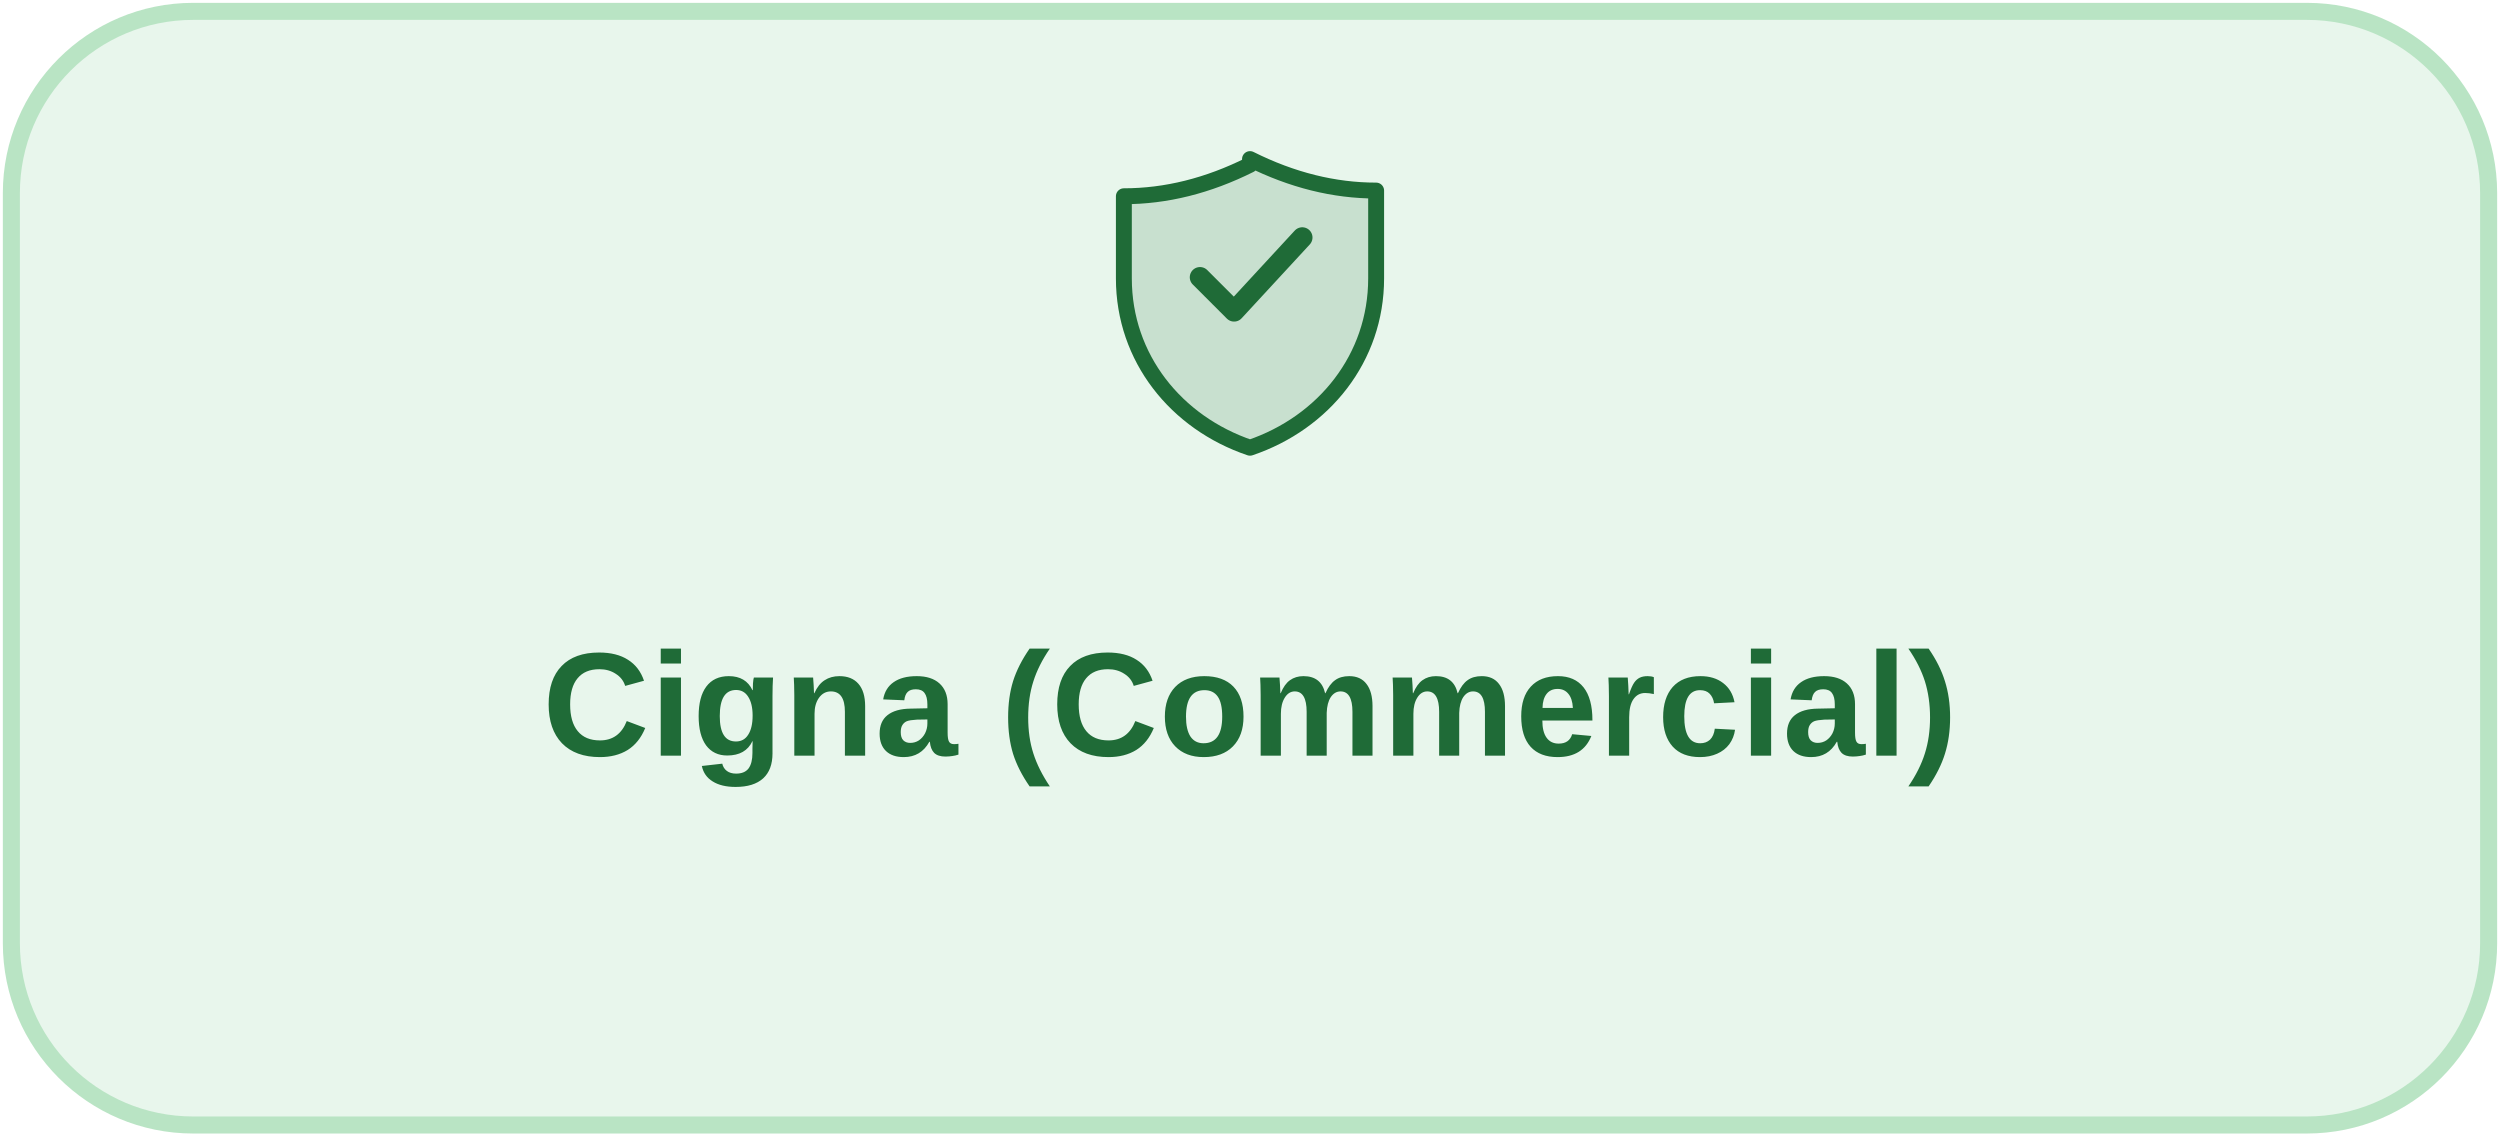
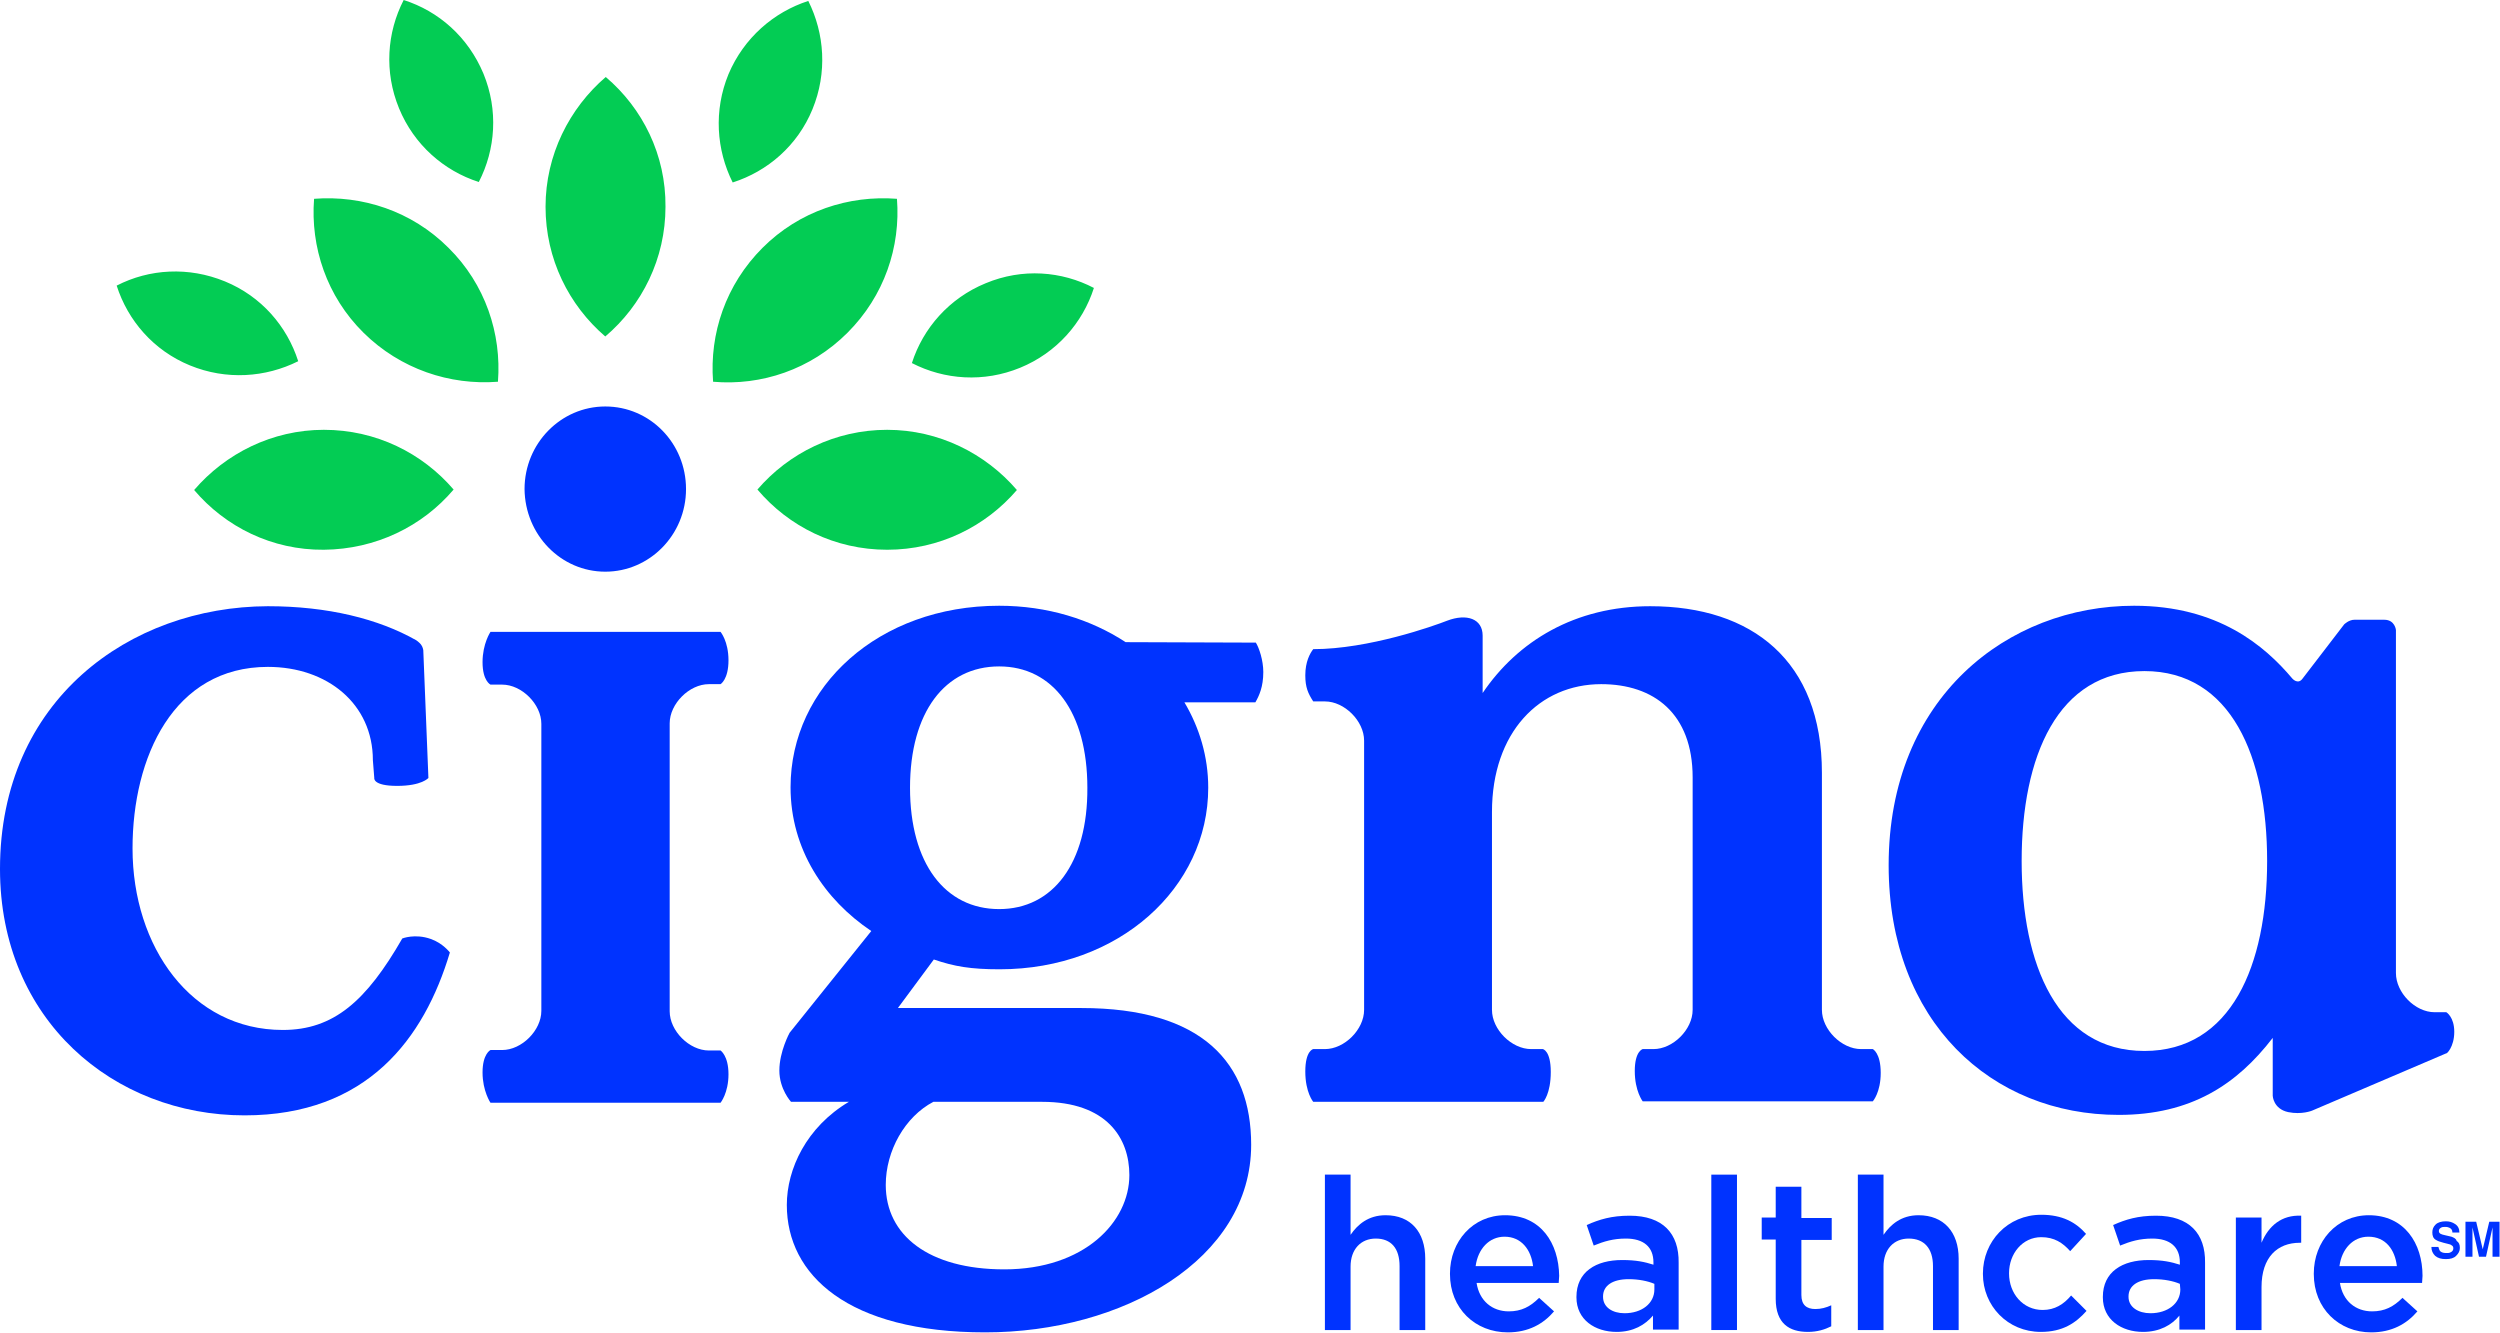
- <svg xmlns="http://www.w3.org/2000/svg" viewBox="0 0 220 100" role="img" aria-hidden="true" focusable="false">
-   <rect x="1" y="1" width="218" height="98" rx="16" fill="#E8F6EC" stroke="#B9E4C4" stroke-width="1.5" />
-   <g transform="translate(110 24) scale(1)">
-     <path d="M0 -10c3.7 1.85 7.4 2.77 11.1 2.77V0.5c0 7-4.6 12.7-11.1 14.9C-6.5 13.2-11.1 7.5-11.1 0.5v-7.23C-7.4-6.73-3.7-7.65 0-9.5z" fill="#1F6B37" fill-opacity="0.16" stroke="#1F6B37" stroke-width="1.4" stroke-linejoin="round" />
-     <path d="M-4.4 0.4l3 3 6-6.5" fill="none" stroke="#1F6B37" stroke-width="1.8" stroke-linecap="round" stroke-linejoin="round" />
+ <svg xmlns="http://www.w3.org/2000/svg" version="1.1" id="Layer_1" x="0px" y="0px" viewBox="0 0 535.7 285.5" style="enable-background:new 0 0 535.7 285.5;" xml:space="preserve">
+   <style type="text/css">
+   .st0{fill:none;}
+ 	.st1{fill:#0033FF;}
+ 	.st2{fill-rule:evenodd;clip-rule:evenodd;fill:#03CC54;}
+  </style>
+   <g>
+     <path class="st0" d="M507.5,264.9c-3.4,0-5.7,2.6-6.2,6.3h12.3C513.2,267.7,511.1,264.9,507.5,264.9z">
+   </path>
+     <path class="st0" d="M343.4,277.7L343.4,277.7c0,2.4,2,3.6,4.6,3.6c3.6,0,6.4-2,6.4-5.1v-1.4c-1.4-0.5-3.4-1-5.5-1   C345.5,273.9,343.4,275.4,343.4,277.7z">
+   </path>
+     <path class="st0" d="M459.5,143.8c-18.6,0-26.3,18.4-26.3,40.7s7.7,40.7,26.3,40.7s26.3-18.4,26.3-40.7   C485.8,162.2,478.1,143.8,459.5,143.8z">
+   </path>
+     <path class="st0" d="M215.2,272c17.3,0,26.8-10.2,26.8-20.2c0-7.9-4.8-15.7-18.7-15.7H200c-6,3.1-10.2,10.5-10.2,17.8   C189.8,264.7,198.9,272,215.2,272z">
+   </path>
+     <path class="st0" d="M322.5,264.9c-3.4,0-5.7,2.6-6.2,6.3h12.4C328.2,267.7,326.1,264.9,322.5,264.9z">
+   </path>
+     <path class="st0" d="M214.1,142.8c-11.6,0-19.1,9.8-19.1,26s7.5,26,19.1,26c11.5,0,18.9-9.8,18.9-26   C233.1,152.5,225.6,142.8,214.1,142.8z">
+   </path>
+     <path class="st0" d="M456.2,277.7L456.2,277.7c0,2.4,2,3.6,4.7,3.6c3.6,0,6.4-2,6.4-5.1v-1.4c-1.4-0.5-3.4-1-5.5-1   C458.2,273.9,456.2,275.4,456.2,277.7z">
+   </path>
+     <path class="st1" d="M296.9,260.4c-3.7,0-6,2-7.5,4.2v-12.9h-5.5V285h5.5v-13.6c0-3.7,2.2-6,5.4-6c3.3,0,5.1,2.1,5.1,5.9V285h5.5   v-15.3C305.4,264,302.3,260.4,296.9,260.4z">
+   </path>
+     <path class="st1" d="M322.5,260.4c-6.9,0-11.8,5.6-11.8,12.5v0.1c0,7.4,5.4,12.5,12.4,12.5c4.4,0,7.6-1.8,9.9-4.5l-3.2-2.9   c-1.9,1.9-3.8,2.9-6.5,2.9c-3.5,0-6.3-2.2-6.9-6.1H334c0-0.5,0.1-1,0.1-1.5C334,266.4,330.2,260.4,322.5,260.4z M316.2,271.3   c0.5-3.7,2.9-6.3,6.2-6.3c3.6,0,5.7,2.8,6.1,6.3H316.2z">
+   </path>
+     <path class="st1" d="M332.3,229.7c0-4.6-1.7-4.9-1.7-4.9h-2.5c-4.2,0-8.4-4.2-8.4-8.4v-42.4c0-17.1,10.2-27.4,23.4-27.4   c11.3,0,19.6,6.3,19.6,20v49.8c0,4.2-4.2,8.4-8.4,8.4H352c0,0-1.7,0.4-1.7,4.7s1.7,6.5,1.7,6.5h49.3c0,0,1.7-1.9,1.7-6.1   c0-4.3-1.7-5.1-1.7-5.1h-2.5c-4.2,0-8.4-4.2-8.4-8.4v-50.8c0-24-15-35.7-36.8-35.7c-16.1,0-28.4,7.5-35.9,18.6c0,0,0-11,0-12.3   c0-3.6-3.4-4.8-7.6-3.2c-2.8,1.1-16.8,6.1-28.7,6.1c-0.7,0.9-1.7,2.7-1.7,5.6c0,2.6,0.6,3.9,1.7,5.6h2.5c4.2,0,8.4,4.2,8.4,8.4   v57.7c0,4.2-4.2,8.4-8.4,8.4h-2.5c0,0-1.7,0.3-1.7,4.8c0,4.5,1.7,6.5,1.7,6.5h49.3C330.7,236.1,332.3,234.4,332.3,229.7z">
+   </path>
+     <path class="st1" d="M241.2,137.6c-7.5-4.9-16.8-7.8-27.1-7.8c-25.8,0-44.7,17.3-44.7,38.9c0,13.3,7.3,24.1,17.3,30.8l-17.5,21.8   c0,0-2.2,4-2.2,8.1c0,4,2.5,6.7,2.5,6.7h12.4c-9.1,5.4-13.3,14.4-13.3,22.1c0,15,13.1,27.3,42.5,27.3c29.5,0,57-15.6,57-40.2   c0-17.5-10.4-29.3-36.4-29.3h-39.3l7.7-10.4c4.4,1.5,7.9,2.1,14.1,2.1c25.6,0,44.7-17.5,44.7-38.9c0-6.7-1.9-12.9-5.1-18.3h15.2   c0.8-1.4,1.7-3.3,1.7-6.5c0-2.5-0.9-5.2-1.6-6.3L241.2,137.6L241.2,137.6z M200,236.1h23.3c13.9,0,18.7,7.8,18.7,15.7   c0,10-9.6,20.2-26.8,20.2c-16.2,0-25.4-7.3-25.4-18.1C189.8,246.6,193.9,239.3,200,236.1z M214.1,194.8c-11.6,0-19.1-9.8-19.1-26   s7.5-26,19.1-26c11.5,0,18.9,9.8,18.9,26C233.1,185,225.6,194.8,214.1,194.8z">
+   </path>
+     <path class="st1" d="M92.3,201.2c-3.4-1.2-6.1-0.1-6.1-0.1c-7.7,13.4-14.7,19.6-25.6,19.6c-19.6,0-32.2-17.8-32.2-38.9   c0-19.6,8.8-38.9,29-38.9c12.7,0,22.5,7.9,22.5,20l0.3,3.8c0,0-0.4,1.7,4.9,1.7s6.7-1.7,6.7-1.7l-1.1-27.4c0,0-0.1-0.7-0.5-1.2   c-0.4-0.5-1-0.9-1-0.9c-8.1-4.6-19-7.3-31.8-7.3C27.8,130,0,150,0,186.2C0,218.6,24.4,239,52.4,239c26.3,0,38.5-16.5,44-34.9   C96.4,204.1,94.9,202.1,92.3,201.2z">
+   </path>
+     <path class="st1" d="M129.7,122.5c9.5,0,17.3-7.9,17.3-17.7c0-9.8-7.7-17.7-17.3-17.7c-9.5,0-17.3,7.9-17.3,17.7   C112.5,114.6,120.2,122.5,129.7,122.5z">
+   </path>
+     <path class="st1" d="M143.5,155c0-4.2,4.2-8.4,8.4-8.4h2.5c0,0,1.7-1,1.7-5.1c0-4.1-1.7-6.1-1.7-6.1h-49.3c0,0-1.7,2.5-1.7,6.5   s1.7,4.8,1.7,4.8h2.5c4.2,0,8.4,4.2,8.4,8.4v41.8v19.7c0,4.2-4.2,8.4-8.4,8.4h-2.5c0,0-1.7,0.8-1.7,4.8s1.7,6.5,1.7,6.5h49.3   c0,0,1.7-2.1,1.7-6.1c0-4-1.7-5.1-1.7-5.1h-2.5c-4.2,0-8.4-4.2-8.4-8.4v-14.4V155z">
+   </path>
+     <path class="st1" d="M462,260.5c-3.9,0-6.5,0.8-9.2,2l1.5,4.4c2.2-0.9,4.2-1.5,6.9-1.5c3.8,0,5.9,1.8,5.9,5.1v0.5   c-1.9-0.6-3.7-1-6.7-1c-5.6,0-9.8,2.5-9.8,7.9v0.1c0,4.8,4,7.4,8.6,7.4c3.6,0,6.2-1.5,7.8-3.5v3h5.5v-14.3   C472.6,264.3,469.1,260.5,462,260.5z M467.2,276.3c0,3-2.7,5.1-6.4,5.1c-2.6,0-4.7-1.3-4.7-3.5v-0.1c0-2.3,2-3.7,5.5-3.7   c2.1,0,4.1,0.4,5.5,1L467.2,276.3L467.2,276.3z">
+   </path>
+     <path class="st1" d="M484.6,266.3v-5.4h-5.5V285h5.5v-9.2c0-6.4,3.4-9.5,8.2-9.5h0.3v-5.8C488.9,260.3,486.1,262.7,484.6,266.3z">
+   </path>
+     <path class="st1" d="M525.9,221.1c0-3.2-1.7-4.2-1.7-4.2h-2.5c-4.2,0-8.3-4.2-8.3-8.4v-73.5c0,0-0.2-2.2-2.5-2.2h-6.4   c-1.2,0-2.2,1-2.2,1l-8.9,11.6c-1,1.4-2.2,0-2.2,0v0c-5.9-7-15.9-15.6-33.9-15.6c-27,0-52.6,19.6-52.6,55.6   c0,33.6,22.1,53.5,49.3,53.5c15.5,0,25.3-6.5,33-16.5v12.4c0,0,0.1,2.8,3.3,3.5c2.9,0.6,5.1-0.3,5.1-0.3l28.8-12.3   C524.2,225.9,525.9,224.4,525.9,221.1z M459.5,225.2c-18.6,0-26.3-18.4-26.3-40.7c0-22.4,7.7-40.7,26.3-40.7s26.3,18.4,26.3,40.7   C485.8,206.9,478.1,225.2,459.5,225.2z">
+   </path>
+     <g>
+       <path class="st1" d="M525.3,265l-1.3-0.3c-0.5-0.1-0.8-0.2-1-0.3c-0.2-0.1-0.4-0.3-0.4-0.6c0-0.3,0.1-0.5,0.4-0.7s0.6-0.2,1-0.2    c0.4,0,0.7,0.1,0.9,0.2c0.4,0.2,0.6,0.5,0.6,1h1.5c0-0.8-0.3-1.4-0.9-1.8c-0.6-0.4-1.2-0.6-2-0.6c-0.9,0-1.7,0.2-2.2,0.7    s-0.7,1-0.7,1.7c0,0.7,0.2,1.3,0.8,1.6c0.3,0.2,0.8,0.4,1.6,0.6l0.8,0.2c0.5,0.1,0.8,0.2,1,0.4c0.2,0.1,0.3,0.3,0.3,0.6    c0,0.4-0.2,0.7-0.7,0.9c-0.2,0.1-0.5,0.1-0.9,0.1c-0.6,0-1.1-0.2-1.3-0.5c-0.1-0.2-0.2-0.4-0.3-0.8h-1.5c0,0.8,0.3,1.4,0.8,1.9    c0.6,0.5,1.3,0.7,2.3,0.7c1,0,1.7-0.2,2.2-0.7c0.5-0.5,0.8-1,0.8-1.7c0-0.7-0.2-1.2-0.7-1.5C526.3,265.4,525.8,265.2,525.3,265z">
+    </path>
+       <path class="st1" d="M533.4,261.8l-1.4,5.9l-1.4-5.9h-2.3v7.5h1.5v-5.1c0-0.1,0-0.4,0-0.6c0-0.3,0-0.5,0-0.6l1.4,6.3h1.5l1.4-6.3    c0,0.1,0,0.4,0,0.6c0,0.3,0,0.5,0,0.6v5.1h1.5v-7.5H533.4z">
+    </path>
+     </g>
+     <path class="st1" d="M349.2,260.5c-3.9,0-6.5,0.8-9.2,2l1.5,4.4c2.2-0.9,4.2-1.5,6.9-1.5c3.8,0,5.9,1.8,5.9,5.1v0.5   c-1.9-0.6-3.7-1-6.7-1c-5.6,0-9.8,2.5-9.8,7.9v0.1c0,4.8,4,7.4,8.6,7.4c3.6,0,6.1-1.5,7.8-3.5v3h5.5v-14.3   C359.8,264.3,356.3,260.5,349.2,260.5z M354.5,276.3c0,3-2.7,5.1-6.4,5.1c-2.6,0-4.6-1.3-4.6-3.5v-0.1c0-2.3,2-3.7,5.5-3.7   c2.1,0,4.1,0.4,5.5,1L354.5,276.3L354.5,276.3z">
+   </path>
+     <path class="st1" d="M507.6,260.4c-6.9,0-11.8,5.6-11.8,12.5v0.1c0,7.4,5.4,12.5,12.3,12.5c4.4,0,7.6-1.8,9.9-4.5l-3.2-2.9   c-1.9,1.9-3.8,2.9-6.5,2.9c-3.5,0-6.3-2.2-6.9-6.1H519c0-0.5,0.1-1,0.1-1.5C519.1,266.4,515.2,260.4,507.6,260.4z M501.3,271.3   c0.5-3.7,2.9-6.3,6.2-6.3c3.7,0,5.7,2.8,6.1,6.3H501.3z">
+   </path>
+     <path class="st1" d="M437.7,280.7c-4.2,0-7.2-3.5-7.2-7.8v-0.1c0-4.2,2.9-7.7,6.9-7.7c2.8,0,4.6,1.2,6.2,3l3.4-3.7   c-2.2-2.5-5.1-4.1-9.6-4.1c-7.2,0-12.5,5.7-12.5,12.6v0.1c0,6.8,5.3,12.4,12.4,12.4c4.7,0,7.5-1.9,9.8-4.5l-3.3-3.3   C442.2,279.5,440.3,280.7,437.7,280.7z">
+   </path>
+     <rect x="366.7" y="251.7" class="st1" width="5.5" height="33.3">
+   </rect>
+     <path class="st1" d="M386,254.3h-5.5v6.6h-3v4.7h3v12.7c0,5.3,2.9,7.1,6.9,7.1c2,0,3.6-0.5,5-1.2v-4.5c-1.1,0.5-2.2,0.8-3.4,0.8   c-1.9,0-3-0.9-3-3v-11.8h6.5v-4.7H386L386,254.3L386,254.3z">
+   </path>
+     <path class="st1" d="M411.1,260.4c-3.7,0-6,2-7.5,4.2v-12.9h-5.5V285h5.5v-13.6c0-3.7,2.2-6,5.4-6c3.3,0,5.2,2.1,5.2,5.9V285h5.5   v-15.3C419.7,264,416.5,260.4,411.1,260.4z">
+   </path>
+     <path class="st2" d="M116.9,44.3c0-11.1,5.1-21.1,12.9-27.8c7.9,6.7,12.9,16.7,12.8,27.8c0,11.1-5,21.1-12.9,27.8   C121.9,65.4,116.9,55.5,116.9,44.3 M156.1,15.9c-3.2,7.8-2.6,16.2,0.9,23.2c7.5-2.4,13.9-7.9,17.1-15.7s2.6-16.2-0.9-23.2   C165.8,2.6,159.4,8.1,156.1,15.9 M85.5,23.2c3.2,7.8,9.6,13.4,17.1,15.8c3.6-7,4.2-15.4,1-23.2C100.3,7.9,94,2.4,86.5,0   C82.9,7,82.3,15.4,85.5,23.2 M40.7,78.3c7.8,3.2,16.2,2.6,23.2-0.9c-2.4-7.5-7.9-13.9-15.7-17.1S32,57.6,25,61.2   C27.4,68.7,32.9,75.1,40.7,78.3 M211.2,60.7c-7.8,3.2-13.4,9.6-15.8,17.1c7,3.6,15.4,4.2,23.2,1c7.8-3.2,13.4-9.6,15.8-17.1   C227.5,58.1,219.1,57.4,211.2,60.7 M190.1,92.1c-11.1,0-21.1,5-27.8,12.8c6.7,7.9,16.6,12.9,27.8,12.9s21.1-5,27.8-12.8   C211.2,97.2,201.2,92.1,190.1,92.1 M163.4,53.1c-7.9,7.9-11.4,18.4-10.6,28.7c10.3,0.9,20.9-2.6,28.8-10.5   c7.9-7.9,11.4-18.4,10.6-28.7C181.9,41.8,171.3,45.2,163.4,53.1 M69.4,92.1c-11.1,0-21.1,5.1-27.8,12.9   c6.7,7.9,16.7,12.9,27.8,12.8s21.1-5,27.8-12.9C90.5,97.1,80.6,92.1,69.4,92.1 M96.1,53.1c-7.9-7.9-18.5-11.3-28.8-10.5   C66.5,52.9,70,63.5,77.9,71.3s18.5,11.3,28.8,10.5C107.5,71.5,104,60.9,96.1,53.1">
+   </path>
  </g>
-   <text text-anchor="middle" font-family="Arial, Helvetica, sans-serif" font-weight="700" font-size="13" fill="#1F6B37" letter-spacing="0.1">
-     <tspan x="110" y="66.5">Cigna (Commercial)</tspan>
-   </text>
</svg>
